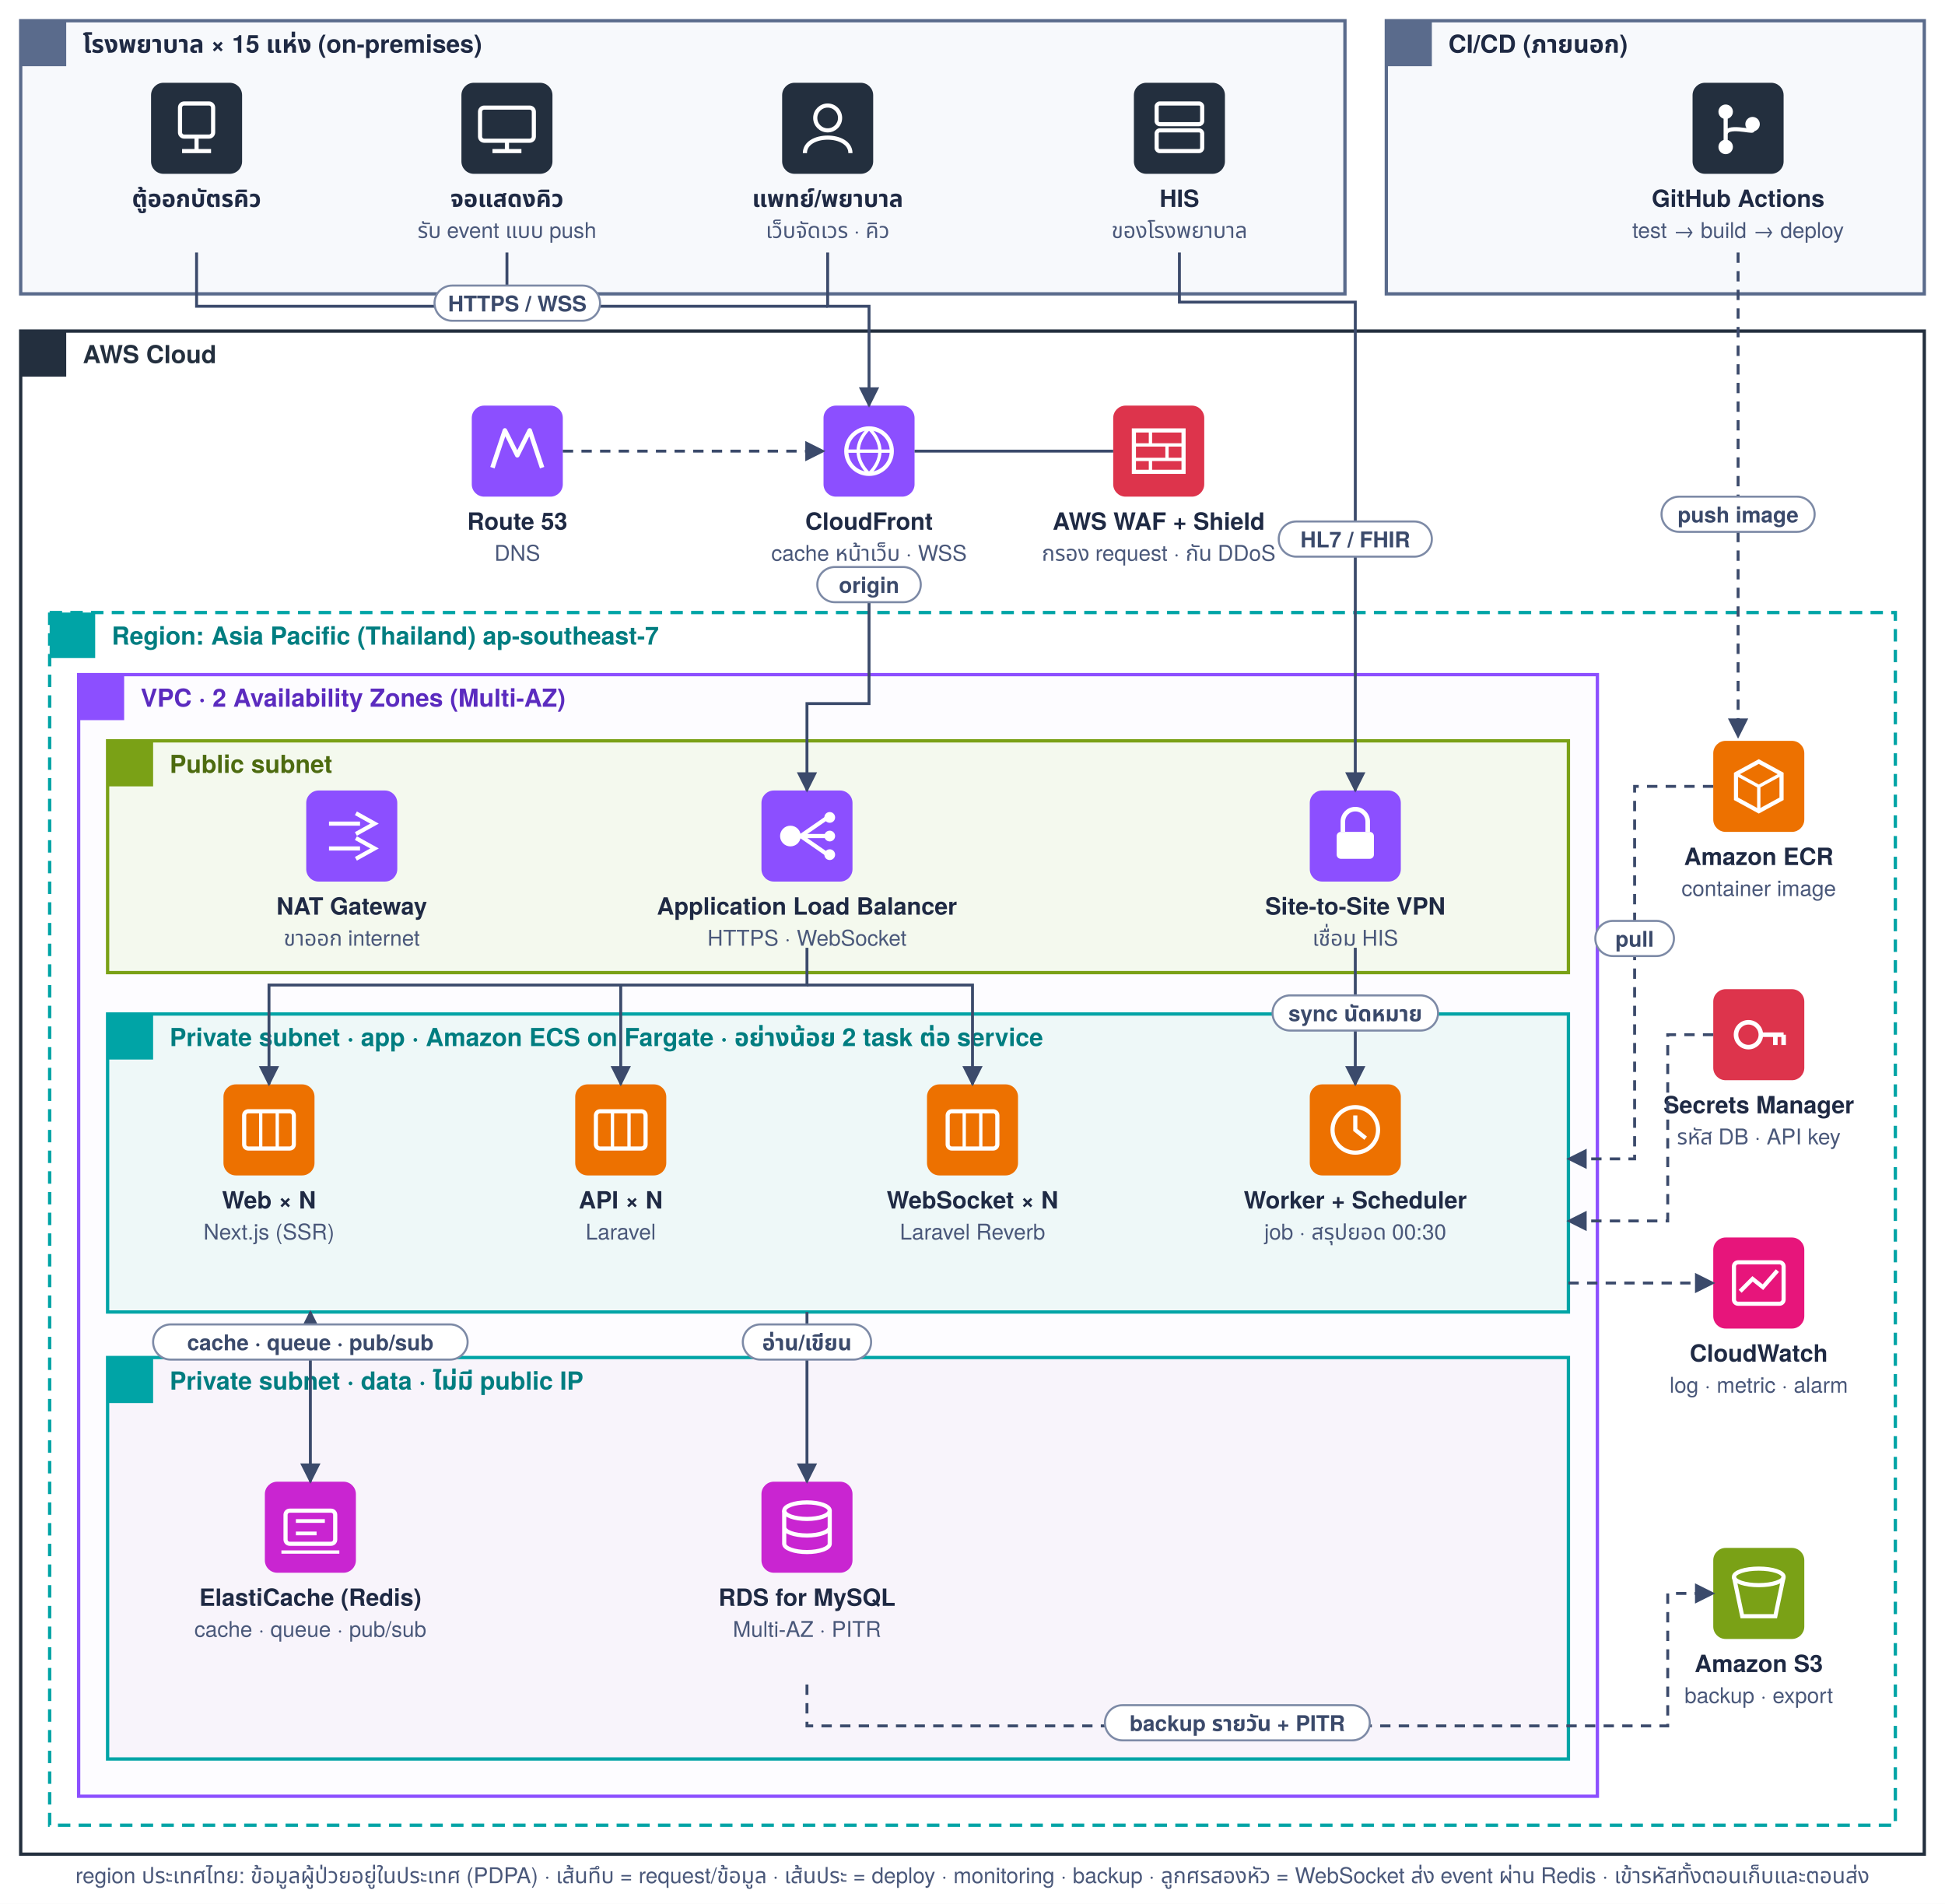
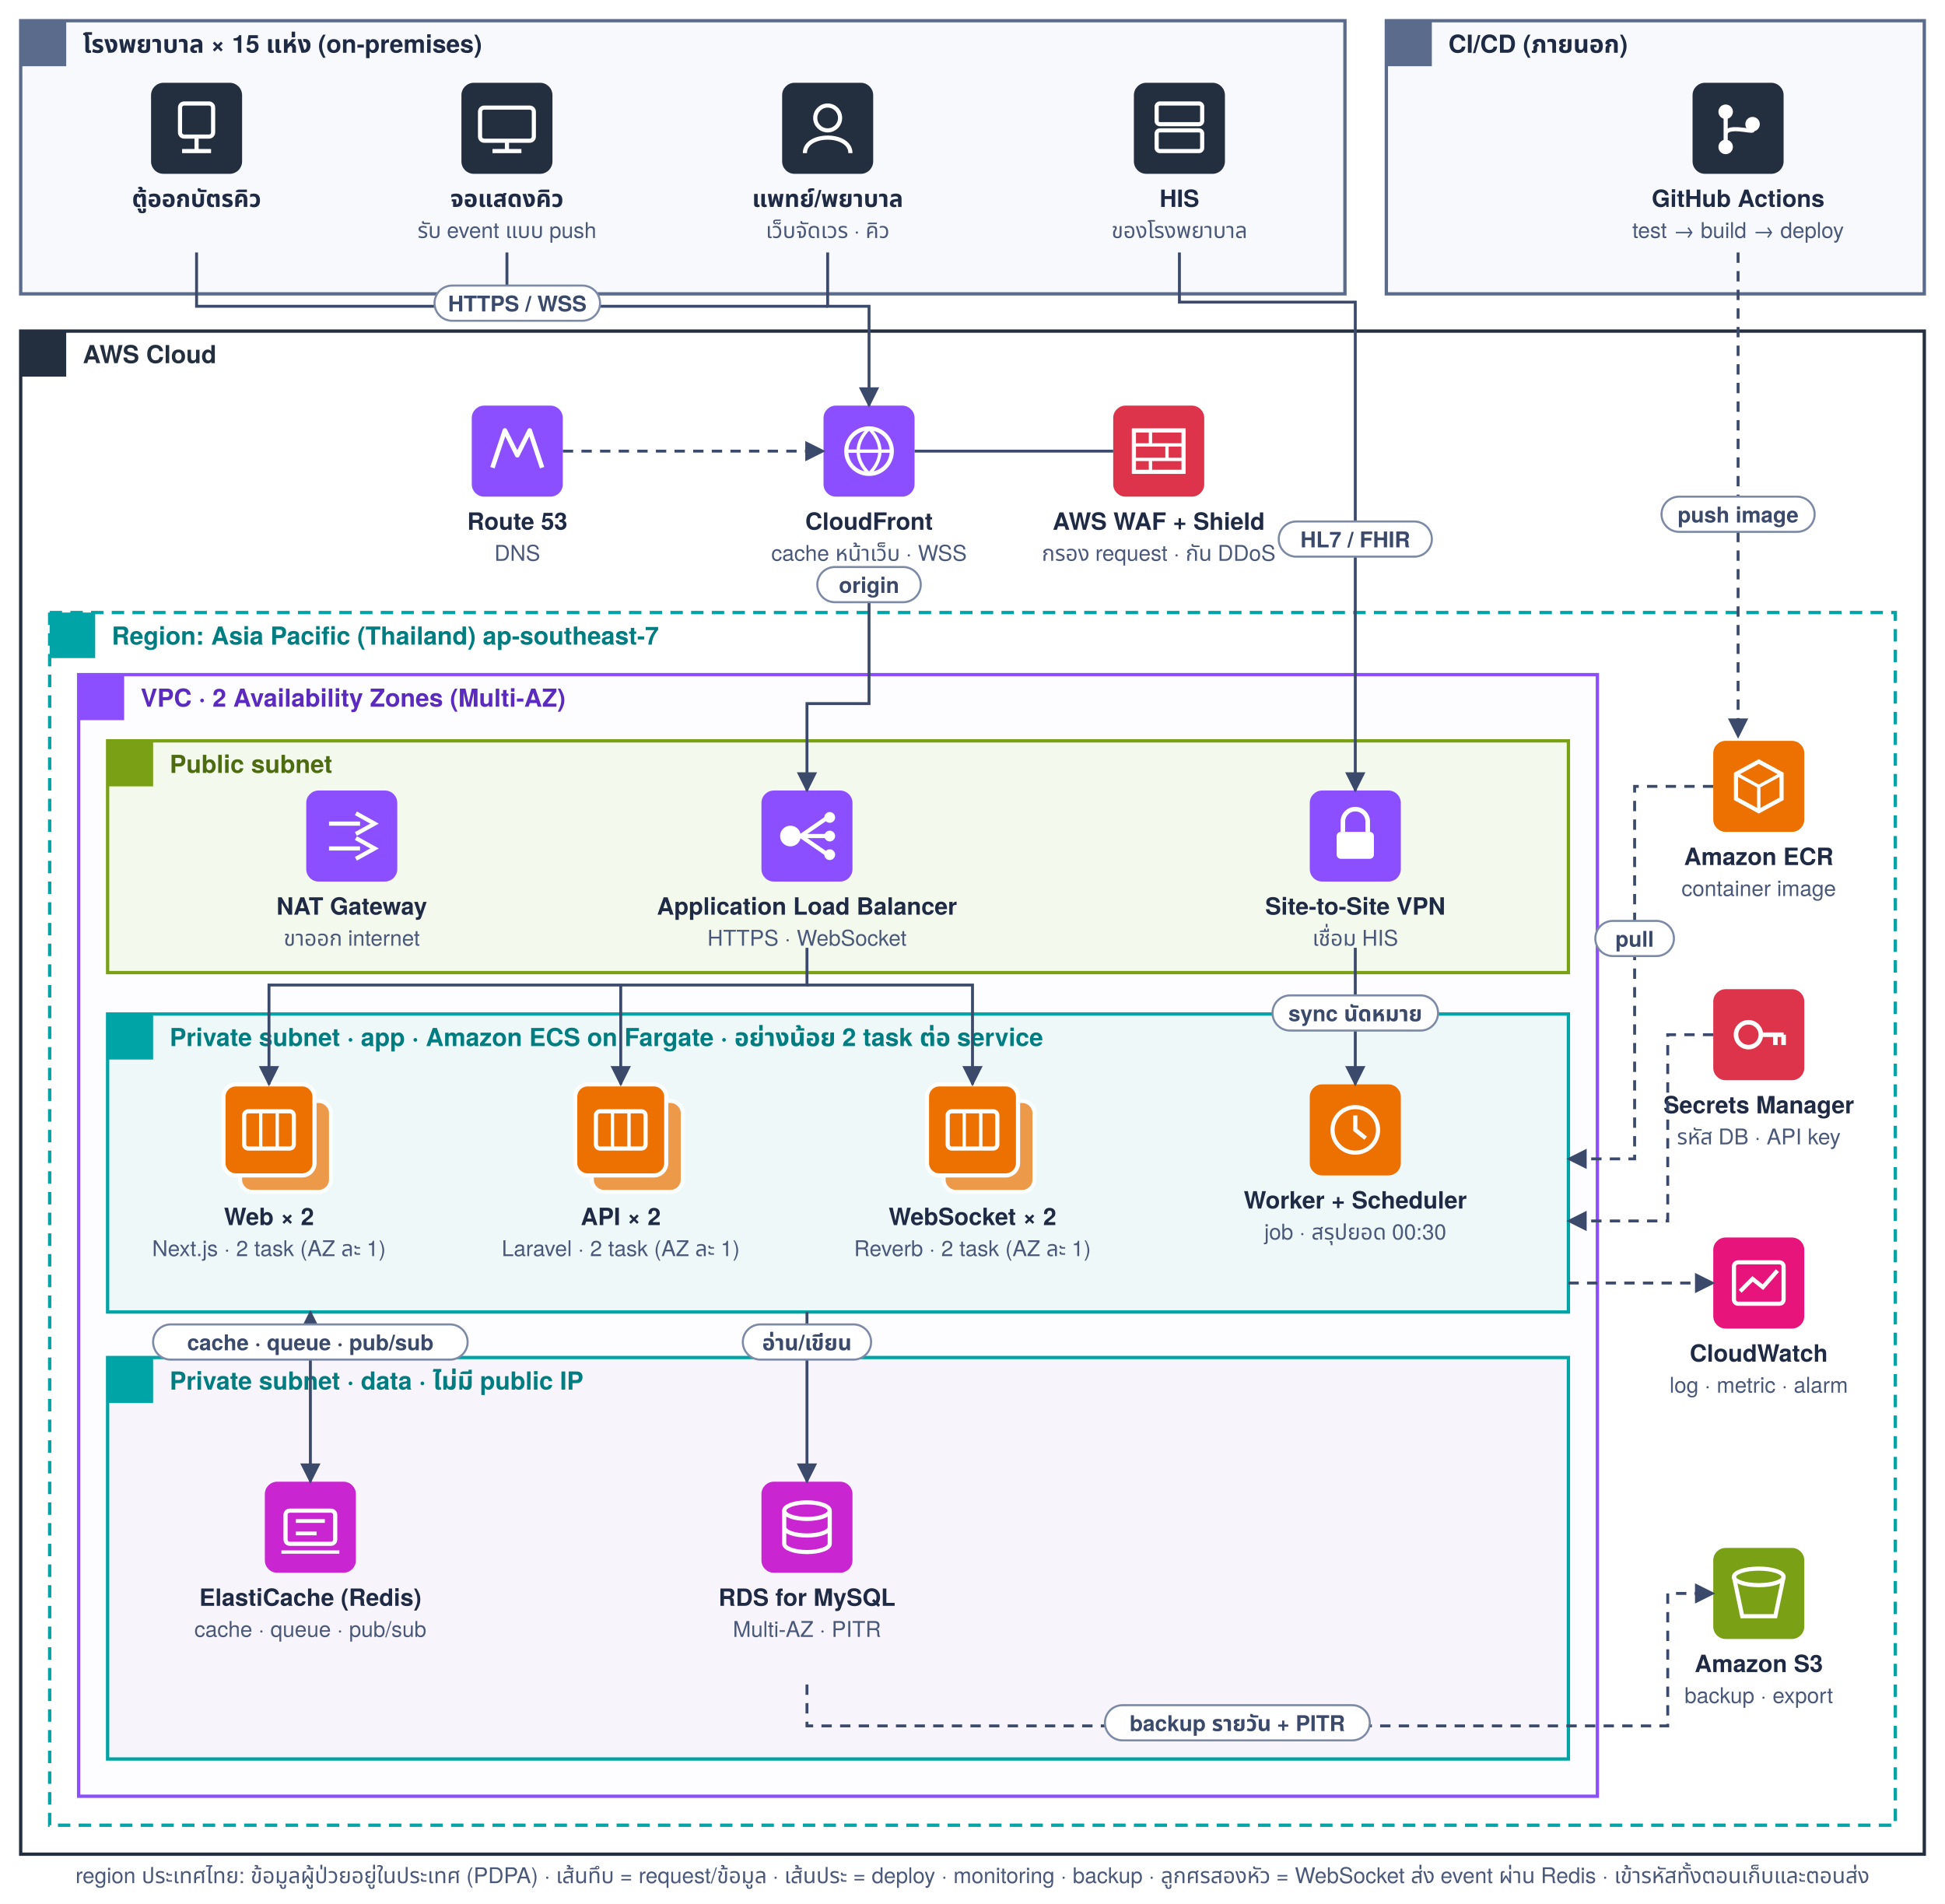
<svg xmlns="http://www.w3.org/2000/svg" viewBox="0 0 940 920" width="940" height="920" font-family="Sarabun, 'Noto Sans Thai', Thonburi, 'Helvetica Neue', sans-serif">
  <defs>
    <marker id="a" viewBox="0 0 10 10" refX="9" refY="5" markerWidth="7" markerHeight="7" orient="auto-start-reverse">
      <path d="M0,0 L10,5 L0,10 z" fill="#3b4a6b" />
    </marker>
  </defs>
  <rect width="940" height="920" fill="#fff" />
  <rect x="10" y="10" width="640" height="132" fill="#f7f9fc" stroke="#5a6b8c" stroke-width="1.6" />
  <rect x="10" y="10" width="22" height="22" fill="#5a6b8c" />
  <text x="40" y="25.5" font-size="12" font-weight="700" fill="#1f2a44" text-anchor="start">โรงพยาบาล × 15 แห่ง (on-premises)</text>
  <rect x="73" y="40" width="44" height="44" rx="6" fill="#232F3E" />
  <rect x="87" y="50" width="16" height="16" rx="2" fill="none" stroke="#fff" stroke-width="2" />
  <path d="M95,66 V72 M88,73 H102" stroke="#fff" stroke-width="2" />
  <text x="95" y="100" font-size="11.5" font-weight="700" fill="#1f2a44" text-anchor="middle">ตู้ออกบัตรคิว</text>
  <rect x="223" y="40" width="44" height="44" rx="6" fill="#232F3E" />
  <rect x="232" y="52" width="26" height="16" rx="2" fill="none" stroke="#fff" stroke-width="2" />
  <path d="M245,68 V72 M238,73 H252" stroke="#fff" stroke-width="2" />
  <text x="245" y="100" font-size="11.5" font-weight="700" fill="#1f2a44" text-anchor="middle">จอแสดงคิว</text>
  <text x="245" y="115" font-size="10.5" font-weight="400" fill="#4a587a" text-anchor="middle">รับ event แบบ push</text>
  <rect x="378" y="40" width="44" height="44" rx="6" fill="#232F3E" />
  <circle cx="400" cy="57" r="6" fill="none" stroke="#fff" stroke-width="2" />
  <path d="M389,74 C389,64 411,64 411,74" fill="none" stroke="#fff" stroke-width="2" />
  <text x="400" y="100" font-size="11.5" font-weight="700" fill="#1f2a44" text-anchor="middle">แพทย์/พยาบาล</text>
  <text x="400" y="115" font-size="10.5" font-weight="400" fill="#4a587a" text-anchor="middle">เว็บจัดเวร · คิว</text>
  <rect x="548" y="40" width="44" height="44" rx="6" fill="#232F3E" />
  <rect x="559" y="50" width="22" height="10" rx="1.5" fill="none" stroke="#fff" stroke-width="2" />
  <rect x="559" y="63" width="22" height="10" rx="1.5" fill="none" stroke="#fff" stroke-width="2" />
  <text x="570" y="100" font-size="11.5" font-weight="700" fill="#1f2a44" text-anchor="middle">HIS</text>
  <text x="570" y="115" font-size="10.5" font-weight="400" fill="#4a587a" text-anchor="middle">ของโรงพยาบาล</text>
  <rect x="670" y="10" width="260" height="132" fill="#f7f9fc" stroke="#5a6b8c" stroke-width="1.6" />
  <rect x="670" y="10" width="22" height="22" fill="#5a6b8c" />
  <text x="700" y="25.5" font-size="12" font-weight="700" fill="#1f2a44" text-anchor="start">CI/CD (ภายนอก)</text>
  <rect x="818" y="40" width="44" height="44" rx="6" fill="#232F3E" />
  <circle cx="834" cy="54" r="3.5" fill="#fff" />
  <circle cx="834" cy="71" r="3.5" fill="#fff" />
  <circle cx="847" cy="60" r="3.5" fill="#fff" />
  <path d="M834,57 V68 M834,65 C834,60 847,64 847,63" fill="none" stroke="#fff" stroke-width="2" />
  <text x="840" y="100" font-size="11.5" font-weight="700" fill="#1f2a44" text-anchor="middle">GitHub Actions</text>
  <text x="840" y="115" font-size="10.5" font-weight="400" fill="#4a587a" text-anchor="middle">test → build → deploy</text>
  <rect x="10" y="160" width="920" height="736" fill="#fff" stroke="#232F3E" stroke-width="1.6" />
  <rect x="10" y="160" width="22" height="22" fill="#232F3E" />
  <text x="40" y="175.5" font-size="12" font-weight="700" fill="#232F3E" text-anchor="start">AWS Cloud</text>
  <rect x="228" y="196" width="44" height="44" rx="6" fill="#8C4FFF" />
  <path d="M238,226 L244,208 L250,220 L256,208 L262,226" fill="none" stroke="#fff" stroke-width="2.2" stroke-linejoin="round" />
  <text x="250" y="256" font-size="11.5" font-weight="700" fill="#1f2a44" text-anchor="middle">Route 53</text>
  <text x="250" y="271" font-size="10.5" font-weight="400" fill="#4a587a" text-anchor="middle">DNS</text>
  <rect x="398" y="196" width="44" height="44" rx="6" fill="#8C4FFF" />
  <circle cx="420" cy="218" r="11" fill="none" stroke="#fff" stroke-width="2" />
  <path d="M409,218 H431 M420,207 C413,214 413,222 420,229 M420,207 C427,214 427,222 420,229" fill="none" stroke="#fff" stroke-width="1.6" />
  <text x="420" y="256" font-size="11.5" font-weight="700" fill="#1f2a44" text-anchor="middle">CloudFront</text>
  <text x="420" y="271" font-size="10.5" font-weight="400" fill="#4a587a" text-anchor="middle">cache หน้าเว็บ · WSS</text>
  <rect x="538" y="196" width="44" height="44" rx="6" fill="#DD344C" />
  <rect x="548" y="208" width="24" height="20" fill="none" stroke="#fff" stroke-width="2" />
  <path d="M548,215 H572 M548,222 H572 M556,208 V215 M564,215 V222 M556,222 V228" stroke="#fff" stroke-width="1.6" />
  <text x="560" y="256" font-size="11.5" font-weight="700" fill="#1f2a44" text-anchor="middle">AWS WAF + Shield</text>
  <text x="560" y="271" font-size="10.5" font-weight="400" fill="#4a587a" text-anchor="middle">กรอง request · กัน DDoS</text>
  <rect x="24" y="296" width="892" height="586" fill="none" stroke="#00A4A6" stroke-width="1.6" stroke-dasharray="6 4" />
  <rect x="24" y="296" width="22" height="22" fill="#00A4A6" />
  <text x="54" y="311.5" font-size="12" font-weight="700" fill="#007d80" text-anchor="start">Region: Asia Pacific (Thailand) ap-southeast-7</text>
  <rect x="38" y="326" width="734" height="542" fill="#fdfcff" stroke="#8C4FFF" stroke-width="1.6" />
  <rect x="38" y="326" width="22" height="22" fill="#8C4FFF" />
  <text x="68" y="341.5" font-size="12" font-weight="700" fill="#5b2bbf" text-anchor="start">VPC · 2 Availability Zones (Multi-AZ)</text>
  <rect x="52" y="358" width="706" height="112" fill="#f4f9ee" stroke="#7AA116" stroke-width="1.6" />
  <rect x="52" y="358" width="22" height="22" fill="#7AA116" />
  <text x="82" y="373.5" font-size="12" font-weight="700" fill="#4d6b10" text-anchor="start">Public subnet</text>
  <rect x="148" y="382" width="44" height="44" rx="6" fill="#8C4FFF" />
  <path d="M159,410 H174 M159,398 H174" stroke="#fff" stroke-width="2" />
  <path d="M172,393 L181,398 L172,403 M172,405 L181,410 L172,415" fill="none" stroke="#fff" stroke-width="2" />
  <text x="170" y="442" font-size="11.5" font-weight="700" fill="#1f2a44" text-anchor="middle">NAT Gateway</text>
  <text x="170" y="457" font-size="10.5" font-weight="400" fill="#4a587a" text-anchor="middle">ขาออก internet</text>
  <rect x="368" y="382" width="44" height="44" rx="6" fill="#8C4FFF" />
  <circle cx="382" cy="404" r="5" fill="#fff" />
  <path d="M387,404 L400,395 M387,404 H400 M387,404 L400,413" stroke="#fff" stroke-width="2" />
  <circle cx="401" cy="395" r="2.6" fill="#fff" />
  <circle cx="401" cy="404" r="2.6" fill="#fff" />
  <circle cx="401" cy="413" r="2.6" fill="#fff" />
  <text x="390" y="442" font-size="11.5" font-weight="700" fill="#1f2a44" text-anchor="middle">Application Load Balancer</text>
  <text x="390" y="457" font-size="10.5" font-weight="400" fill="#4a587a" text-anchor="middle">HTTPS · WebSocket</text>
  <rect x="633" y="382" width="44" height="44" rx="6" fill="#8C4FFF" />
  <rect x="646" y="402" width="18" height="13" rx="2" fill="#fff" />
  <path d="M649,402 V397 A6,6 0 0 1 661,397 V402" fill="none" stroke="#fff" stroke-width="2.2" />
  <text x="655" y="442" font-size="11.5" font-weight="700" fill="#1f2a44" text-anchor="middle">Site-to-Site VPN</text>
  <text x="655" y="457" font-size="10.5" font-weight="400" fill="#4a587a" text-anchor="middle">เชื่อม HIS</text>
  <rect x="52" y="490" width="706" height="144" fill="#eef8f8" stroke="#00A4A6" stroke-width="1.6" />
  <rect x="52" y="490" width="22" height="22" fill="#00A4A6" />
  <text x="82" y="505.5" font-size="12" font-weight="700" fill="#007d80" text-anchor="start">Private subnet · app · Amazon ECS on Fargate · อย่างน้อย 2 task ต่อ service</text>
-   <rect x="108" y="524" width="44" height="44" rx="6" fill="#ED7100" />
+   <rect x="116" y="532" width="44" height="44" rx="6" fill="#ED7100" opacity="0.7" stroke="#fff" stroke-width="2" />
+   <g opacity="0.7">
+     <rect x="126" y="545" width="24" height="18" rx="2" fill="none" stroke="#fff" stroke-width="2" />
+     <path d="M134,545 V563 M142,545 V563" stroke="#fff" stroke-width="1.6" />
+   </g>
+   <rect x="108" y="524" width="44" height="44" rx="6" fill="#ED7100" stroke="#fff" stroke-width="2" />
  <rect x="118" y="537" width="24" height="18" rx="2" fill="none" stroke="#fff" stroke-width="2" />
  <path d="M126,537 V555 M134,537 V555" stroke="#fff" stroke-width="1.6" />
-   <text x="130" y="584" font-size="11.5" font-weight="700" fill="#1f2a44" text-anchor="middle">Web × N</text>
-   <text x="130" y="599" font-size="10.5" font-weight="400" fill="#4a587a" text-anchor="middle">Next.js (SSR)</text>
-   <rect x="278" y="524" width="44" height="44" rx="6" fill="#ED7100" />
+   <text x="130" y="592" font-size="11.5" font-weight="700" fill="#1f2a44" text-anchor="middle">Web × 2</text>
+   <text x="130" y="607" font-size="10.5" font-weight="400" fill="#4a587a" text-anchor="middle">Next.js · 2 task (AZ ละ 1)</text>
+   <rect x="286" y="532" width="44" height="44" rx="6" fill="#ED7100" opacity="0.7" stroke="#fff" stroke-width="2" />
+   <g opacity="0.7">
+     <rect x="296" y="545" width="24" height="18" rx="2" fill="none" stroke="#fff" stroke-width="2" />
+     <path d="M304,545 V563 M312,545 V563" stroke="#fff" stroke-width="1.6" />
+   </g>
+   <rect x="278" y="524" width="44" height="44" rx="6" fill="#ED7100" stroke="#fff" stroke-width="2" />
  <rect x="288" y="537" width="24" height="18" rx="2" fill="none" stroke="#fff" stroke-width="2" />
  <path d="M296,537 V555 M304,537 V555" stroke="#fff" stroke-width="1.6" />
-   <text x="300" y="584" font-size="11.5" font-weight="700" fill="#1f2a44" text-anchor="middle">API × N</text>
-   <text x="300" y="599" font-size="10.5" font-weight="400" fill="#4a587a" text-anchor="middle">Laravel</text>
-   <rect x="448" y="524" width="44" height="44" rx="6" fill="#ED7100" />
+   <text x="300" y="592" font-size="11.5" font-weight="700" fill="#1f2a44" text-anchor="middle">API × 2</text>
+   <text x="300" y="607" font-size="10.5" font-weight="400" fill="#4a587a" text-anchor="middle">Laravel · 2 task (AZ ละ 1)</text>
+   <rect x="456" y="532" width="44" height="44" rx="6" fill="#ED7100" opacity="0.7" stroke="#fff" stroke-width="2" />
+   <g opacity="0.7">
+     <rect x="466" y="545" width="24" height="18" rx="2" fill="none" stroke="#fff" stroke-width="2" />
+     <path d="M474,545 V563 M482,545 V563" stroke="#fff" stroke-width="1.6" />
+   </g>
+   <rect x="448" y="524" width="44" height="44" rx="6" fill="#ED7100" stroke="#fff" stroke-width="2" />
  <rect x="458" y="537" width="24" height="18" rx="2" fill="none" stroke="#fff" stroke-width="2" />
  <path d="M466,537 V555 M474,537 V555" stroke="#fff" stroke-width="1.6" />
-   <text x="470" y="584" font-size="11.5" font-weight="700" fill="#1f2a44" text-anchor="middle">WebSocket × N</text>
-   <text x="470" y="599" font-size="10.5" font-weight="400" fill="#4a587a" text-anchor="middle">Laravel Reverb</text>
+   <text x="470" y="592" font-size="11.5" font-weight="700" fill="#1f2a44" text-anchor="middle">WebSocket × 2</text>
+   <text x="470" y="607" font-size="10.5" font-weight="400" fill="#4a587a" text-anchor="middle">Reverb · 2 task (AZ ละ 1)</text>
  <rect x="633" y="524" width="44" height="44" rx="6" fill="#ED7100" />
  <circle cx="655" cy="546" r="11" fill="none" stroke="#fff" stroke-width="2" />
  <path d="M655,539 V546 L660,550" fill="none" stroke="#fff" stroke-width="2" />
  <text x="655" y="584" font-size="11.5" font-weight="700" fill="#1f2a44" text-anchor="middle">Worker + Scheduler</text>
  <text x="655" y="599" font-size="10.5" font-weight="400" fill="#4a587a" text-anchor="middle">job · สรุปยอด 00:30</text>
  <rect x="828" y="358" width="44" height="44" rx="6" fill="#ED7100" />
  <path d="M850,368 L861,374 V386 L850,392 L839,386 V374 Z" fill="none" stroke="#fff" stroke-width="2" />
  <path d="M839,374 L850,380 L861,374 M850,380 V392" stroke="#fff" stroke-width="1.6" fill="none" />
  <text x="850" y="418" font-size="11.5" font-weight="700" fill="#1f2a44" text-anchor="middle">Amazon ECR</text>
  <text x="850" y="433" font-size="10.5" font-weight="400" fill="#4a587a" text-anchor="middle">container image</text>
  <rect x="828" y="478" width="44" height="44" rx="6" fill="#DD344C" />
  <circle cx="845" cy="500" r="6" fill="none" stroke="#fff" stroke-width="2.2" />
  <path d="M851,500 H862 M858,500 V505 M862,500 V505" stroke="#fff" stroke-width="2.2" />
  <text x="850" y="538" font-size="11.5" font-weight="700" fill="#1f2a44" text-anchor="middle">Secrets Manager</text>
  <text x="850" y="553" font-size="10.5" font-weight="400" fill="#4a587a" text-anchor="middle">รหัส DB · API key</text>
  <rect x="828" y="598" width="44" height="44" rx="6" fill="#E7157B" />
  <rect x="838" y="610" width="24" height="20" rx="2" fill="none" stroke="#fff" stroke-width="2" />
  <path d="M841,624 L847,618 L852,622 L859,614" fill="none" stroke="#fff" stroke-width="2" />
  <text x="850" y="658" font-size="11.5" font-weight="700" fill="#1f2a44" text-anchor="middle">CloudWatch</text>
  <text x="850" y="673" font-size="10.5" font-weight="400" fill="#4a587a" text-anchor="middle">log · metric · alarm</text>
  <rect x="828" y="748" width="44" height="44" rx="6" fill="#7AA116" />
  <path d="M838,762 L842,781 H858 L862,762" fill="none" stroke="#fff" stroke-width="2" />
  <ellipse cx="850" cy="762" rx="12" ry="4" fill="none" stroke="#fff" stroke-width="2" />
  <text x="850" y="808" font-size="11.5" font-weight="700" fill="#1f2a44" text-anchor="middle">Amazon S3</text>
  <text x="850" y="823" font-size="10.5" font-weight="400" fill="#4a587a" text-anchor="middle">backup · export</text>
  <path d="M95,122 V148 H400" fill="none" stroke="#3b4a6b" stroke-width="1.4" />
  <path d="M245,122 V148" fill="none" stroke="#3b4a6b" stroke-width="1.4" />
  <path d="M400,122 V148 H420 V196" fill="none" stroke="#3b4a6b" stroke-width="1.4" marker-end="url(#a)" />
  <path d="M272,218 H398" fill="none" stroke="#3b4a6b" stroke-width="1.4" stroke-dasharray="5 4" marker-end="url(#a)" />
  <path d="M442,218 H538" fill="none" stroke="#3b4a6b" stroke-width="1.4" />
  <path d="M420,276 V340 H390 V382" fill="none" stroke="#3b4a6b" stroke-width="1.4" marker-end="url(#a)" />
  <path d="M390,458 V476 H130 V524" fill="none" stroke="#3b4a6b" stroke-width="1.4" marker-end="url(#a)" />
  <path d="M300,476 V524" fill="none" stroke="#3b4a6b" stroke-width="1.4" marker-end="url(#a)" />
  <path d="M390,476 H470 V524" fill="none" stroke="#3b4a6b" stroke-width="1.4" marker-end="url(#a)" />
  <path d="M570,122 V146 H655 V382" fill="none" stroke="#3b4a6b" stroke-width="1.4" marker-end="url(#a)" />
  <path d="M655,458 V524" fill="none" stroke="#3b4a6b" stroke-width="1.4" marker-end="url(#a)" />
  <path d="M840,122 V356" fill="none" stroke="#3b4a6b" stroke-width="1.4" stroke-dasharray="5 4" marker-end="url(#a)" />
  <path d="M828,380 H790 V560 H758" fill="none" stroke="#3b4a6b" stroke-width="1.4" stroke-dasharray="5 4" marker-end="url(#a)" />
  <path d="M828,500 H806 V590 H758" fill="none" stroke="#3b4a6b" stroke-width="1.4" stroke-dasharray="5 4" marker-end="url(#a)" />
  <path d="M758,620 H828" fill="none" stroke="#3b4a6b" stroke-width="1.4" stroke-dasharray="5 4" marker-end="url(#a)" />
  <rect x="52" y="656" width="706" height="194" fill="#f8f4fb" stroke="#00A4A6" stroke-width="1.6" />
  <rect x="52" y="656" width="22" height="22" fill="#00A4A6" />
  <text x="82" y="671.5" font-size="12" font-weight="700" fill="#007d80" text-anchor="start">Private subnet · data · ไม่มี public IP</text>
  <rect x="128" y="716" width="44" height="44" rx="6" fill="#C925D1" />
  <rect x="138" y="730" width="24" height="16" rx="2" fill="none" stroke="#fff" stroke-width="2" />
  <path d="M143,735 H157 M143,741 H153" stroke="#fff" stroke-width="1.8" />
  <path d="M136,750 H164" stroke="#fff" stroke-width="1.6" />
  <text x="150" y="776" font-size="11.5" font-weight="700" fill="#1f2a44" text-anchor="middle">ElastiCache (Redis)</text>
  <text x="150" y="791" font-size="10.5" font-weight="400" fill="#4a587a" text-anchor="middle">cache · queue · pub/sub</text>
  <path d="M150,634 V716" fill="none" stroke="#3b4a6b" stroke-width="1.4" marker-end="url(#a)" marker-start="url(#a)" />
  <rect x="368" y="716" width="44" height="44" rx="6" fill="#C925D1" />
  <ellipse cx="390" cy="730" rx="11" ry="4" fill="none" stroke="#fff" stroke-width="2" />
  <path d="M379,730 V746 A11,4 0 0 0 401,746 V730 M379,738 A11,4 0 0 0 401,738" fill="none" stroke="#fff" stroke-width="2" />
  <text x="390" y="776" font-size="11.5" font-weight="700" fill="#1f2a44" text-anchor="middle">RDS for MySQL</text>
  <text x="390" y="791" font-size="10.5" font-weight="400" fill="#4a587a" text-anchor="middle">Multi-AZ · PITR</text>
  <path d="M390,634 V716" fill="none" stroke="#3b4a6b" stroke-width="1.4" marker-end="url(#a)" />
  <path d="M390,814 V834 H806 V770 H828" fill="none" stroke="#3b4a6b" stroke-width="1.4" stroke-dasharray="5 4" marker-end="url(#a)" />
  <rect x="210.0" y="138" width="80.0" height="17" rx="8.5" fill="#fff" stroke="#7d8aa6" />
  <text x="250" y="150.5" font-size="10.5" font-weight="700" fill="#3b4a6b" text-anchor="middle">HTTPS / WSS</text>
  <rect x="395.0" y="274" width="50.0" height="17" rx="8.5" fill="#fff" stroke="#7d8aa6" />
  <text x="420" y="286.5" font-size="10.5" font-weight="700" fill="#3b4a6b" text-anchor="middle">origin</text>
  <rect x="618.0" y="252" width="74.0" height="17" rx="8.5" fill="#fff" stroke="#7d8aa6" />
  <text x="655" y="264.5" font-size="10.5" font-weight="700" fill="#3b4a6b" text-anchor="middle">HL7 / FHIR</text>
  <rect x="615.0" y="481" width="80.0" height="17" rx="8.5" fill="#fff" stroke="#7d8aa6" />
  <text x="655" y="493.5" font-size="10.5" font-weight="700" fill="#3b4a6b" text-anchor="middle">sync นัดหมาย</text>
  <rect x="803.0" y="240" width="74.0" height="17" rx="8.5" fill="#fff" stroke="#7d8aa6" />
  <text x="840" y="252.5" font-size="10.5" font-weight="700" fill="#3b4a6b" text-anchor="middle">push image</text>
  <rect x="771.0" y="445" width="38.0" height="17" rx="8.5" fill="#fff" stroke="#7d8aa6" />
  <text x="790" y="457.5" font-size="10.5" font-weight="700" fill="#3b4a6b" text-anchor="middle">pull</text>
  <rect x="74.0" y="640" width="152.0" height="17" rx="8.5" fill="#fff" stroke="#7d8aa6" />
  <text x="150" y="652.5" font-size="10.5" font-weight="700" fill="#3b4a6b" text-anchor="middle">cache · queue · pub/sub</text>
  <rect x="359.0" y="640" width="62.0" height="17" rx="8.5" fill="#fff" stroke="#7d8aa6" />
  <text x="390" y="652.5" font-size="10.5" font-weight="700" fill="#3b4a6b" text-anchor="middle">อ่าน/เขียน</text>
  <rect x="534.0" y="824" width="128.0" height="17" rx="8.5" fill="#fff" stroke="#7d8aa6" />
  <text x="598.0" y="836.5" font-size="10.5" font-weight="700" fill="#3b4a6b" text-anchor="middle">backup รายวัน + PITR</text>
  <text x="470.0" y="910" font-size="10.5" font-weight="400" fill="#4a587a" text-anchor="middle">region ประเทศไทย: ข้อมูลผู้ป่วยอยู่ในประเทศ (PDPA) · เส้นทึบ = request/ข้อมูล · เส้นประ = deploy · monitoring · backup · ลูกศรสองหัว = WebSocket ส่ง event ผ่าน Redis · เข้ารหัสทั้งตอนเก็บและตอนส่ง</text>
</svg>
